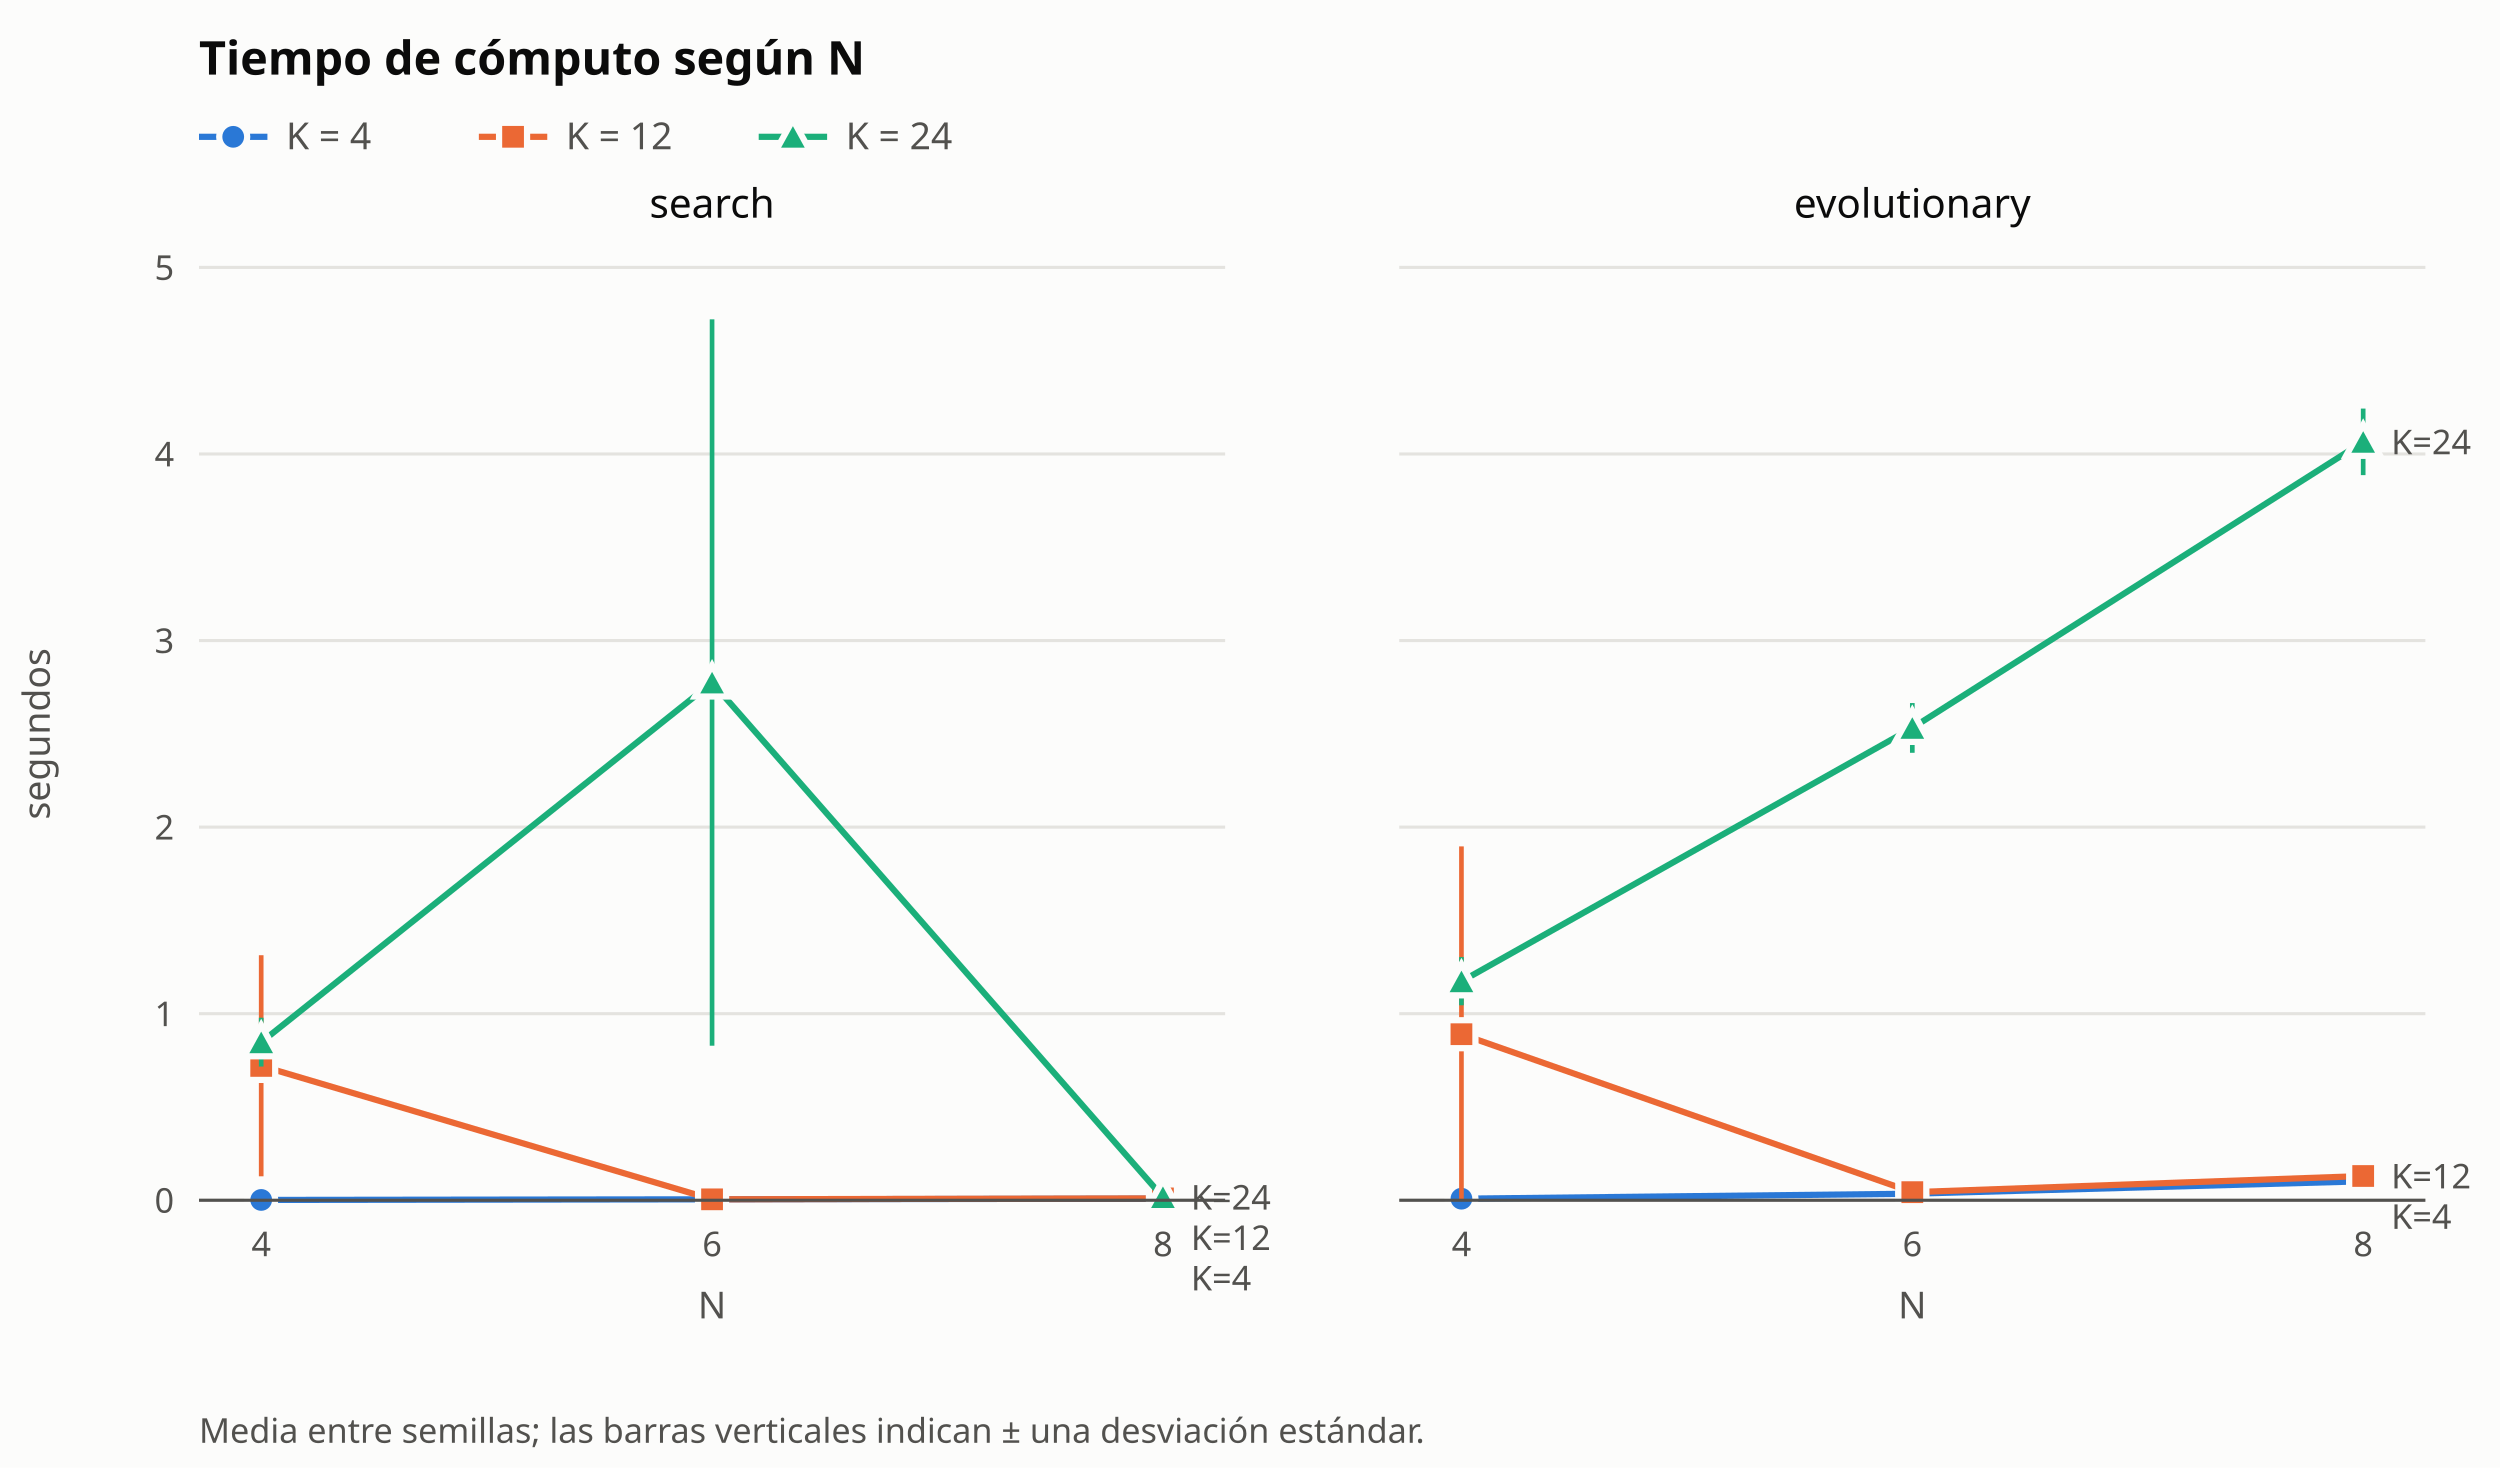
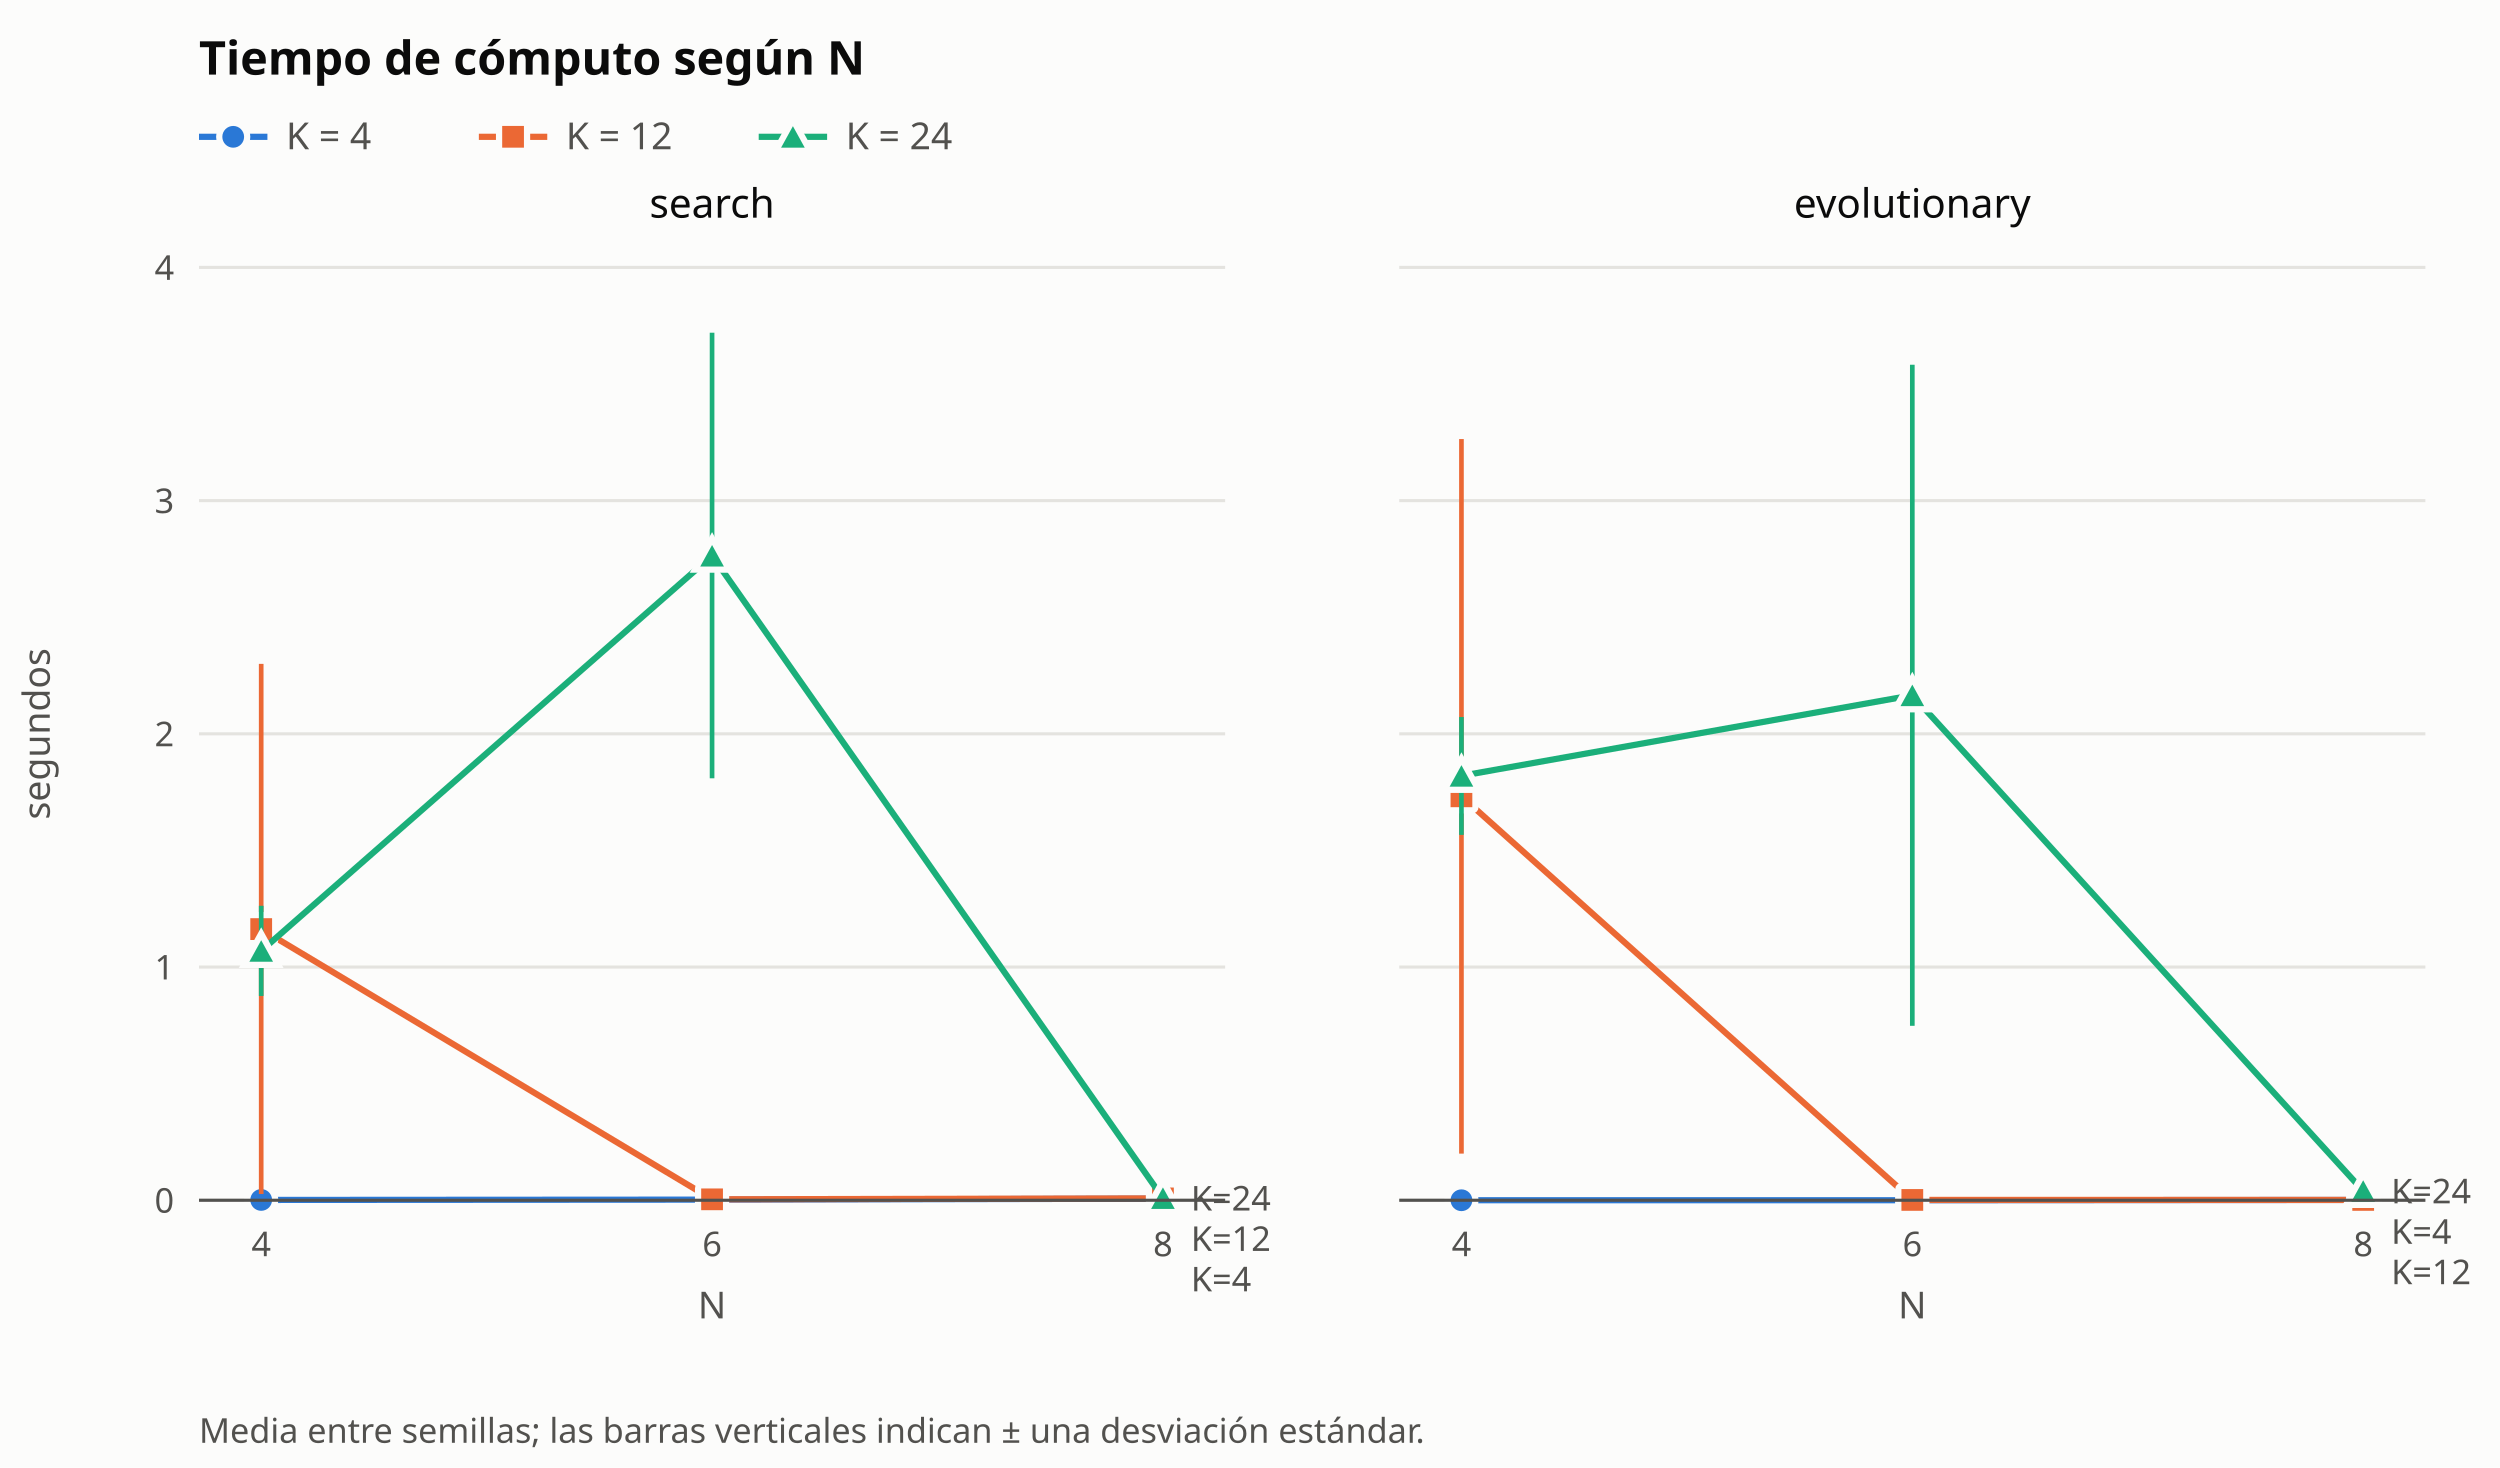
<svg xmlns="http://www.w3.org/2000/svg" width="804" height="472" viewBox="0 0 804 472" font-family="sans-serif" role="img" aria-label="Tiempo de cómputo según N">
  <rect width="100%" height="100%" fill="#fcfcfb" />
  <text x="64" y="24" font-size="15" font-weight="600" fill="#0b0b0b">Tiempo de cómputo según N</text>
  <line x1="64" y1="44" x2="86" y2="44" stroke="#2a78d6" stroke-width="2" />
  <circle cx="75.0" cy="44.0" r="4.5" fill="#2a78d6" stroke="#fcfcfb" stroke-width="2" />
  <text x="92" y="48" font-size="12" fill="#52514e">K = 4</text>
  <line x1="154" y1="44" x2="176" y2="44" stroke="#eb6834" stroke-width="2" />
  <rect x="160.5" y="39.5" width="9.0" height="9.0" rx="1" fill="#eb6834" stroke="#fcfcfb" stroke-width="2" />
  <text x="182" y="48" font-size="12" fill="#52514e">K = 12</text>
  <line x1="244" y1="44" x2="266" y2="44" stroke="#1baf7a" stroke-width="2" />
  <polygon points="255.0,38.5 260.5,48.5 249.5,48.5" fill="#1baf7a" stroke="#fcfcfb" stroke-width="2" />
  <text x="272" y="48" font-size="12" fill="#52514e">K = 24</text>
  <text x="229.0" y="70" font-size="13" text-anchor="middle" fill="#0b0b0b">search</text>
  <line x1="64" y1="386.0" x2="394" y2="386.0" stroke="#e4e3df" stroke-width="1" />
  <text x="56" y="390.0" font-size="11" text-anchor="end" fill="#52514e">0</text>
-   <line x1="64" y1="326.0" x2="394" y2="326.0" stroke="#e4e3df" stroke-width="1" />
-   <text x="56" y="330.0" font-size="11" text-anchor="end" fill="#52514e">1</text>
-   <line x1="64" y1="266.0" x2="394" y2="266.0" stroke="#e4e3df" stroke-width="1" />
-   <text x="56" y="270.0" font-size="11" text-anchor="end" fill="#52514e">2</text>
-   <line x1="64" y1="206.0" x2="394" y2="206.0" stroke="#e4e3df" stroke-width="1" />
-   <text x="56" y="210.0" font-size="11" text-anchor="end" fill="#52514e">3</text>
-   <line x1="64" y1="146.0" x2="394" y2="146.0" stroke="#e4e3df" stroke-width="1" />
-   <text x="56" y="150.0" font-size="11" text-anchor="end" fill="#52514e">4</text>
+   <line x1="64" y1="311.0" x2="394" y2="311.0" stroke="#e4e3df" stroke-width="1" />
+   <text x="56" y="315.0" font-size="11" text-anchor="end" fill="#52514e">1</text>
+   <line x1="64" y1="236.0" x2="394" y2="236.0" stroke="#e4e3df" stroke-width="1" />
+   <text x="56" y="240.0" font-size="11" text-anchor="end" fill="#52514e">2</text>
+   <line x1="64" y1="161.0" x2="394" y2="161.0" stroke="#e4e3df" stroke-width="1" />
+   <text x="56" y="165.0" font-size="11" text-anchor="end" fill="#52514e">3</text>
  <line x1="64" y1="86.0" x2="394" y2="86.0" stroke="#e4e3df" stroke-width="1" />
-   <text x="56" y="90.0" font-size="11" text-anchor="end" fill="#52514e">5</text>
+   <text x="56" y="90.0" font-size="11" text-anchor="end" fill="#52514e">4</text>
  <text x="84.0" y="404" font-size="11" text-anchor="middle" fill="#52514e">4</text>
  <text x="229.0" y="404" font-size="11" text-anchor="middle" fill="#52514e">6</text>
  <text x="374.0" y="404" font-size="11" text-anchor="middle" fill="#52514e">8</text>
  <text x="229.0" y="424" font-size="12" text-anchor="middle" fill="#52514e">N</text>
-   <polyline points="84.0,385.9 229.0,385.7 374.0,385.5" fill="none" stroke="#2a78d6" stroke-width="2" />
+   <polyline points="84.0,385.9 229.0,385.8 374.0,385.5" fill="none" stroke="#2a78d6" stroke-width="2" />
  <circle cx="84.0" cy="385.9" r="4.5" fill="#2a78d6" stroke="#fcfcfb" stroke-width="2" />
-   <circle cx="229.0" cy="385.7" r="4.5" fill="#2a78d6" stroke="#fcfcfb" stroke-width="2" />
+   <circle cx="229.0" cy="385.8" r="4.5" fill="#2a78d6" stroke="#fcfcfb" stroke-width="2" />
  <circle cx="374.0" cy="385.5" r="4.5" fill="#2a78d6" stroke="#fcfcfb" stroke-width="2" />
-   <polyline points="84.0,342.8 229.0,385.7 374.0,385.4" fill="none" stroke="#eb6834" stroke-width="2" />
-   <line x1="84.0" y1="307.2" x2="84.0" y2="378.3" stroke="#eb6834" stroke-width="1.5" />
-   <rect x="79.5" y="338.3" width="9.0" height="9.0" rx="1" fill="#eb6834" stroke="#fcfcfb" stroke-width="2" />
+   <polyline points="84.0,298.8 229.0,385.7 374.0,385.4" fill="none" stroke="#eb6834" stroke-width="2" />
+   <line x1="84.0" y1="213.5" x2="84.0" y2="384.0" stroke="#eb6834" stroke-width="1.5" />
+   <rect x="79.5" y="294.3" width="9.0" height="9.0" rx="1" fill="#eb6834" stroke="#fcfcfb" stroke-width="2" />
  <rect x="224.5" y="381.2" width="9.0" height="9.0" rx="1" fill="#eb6834" stroke="#fcfcfb" stroke-width="2" />
  <rect x="369.5" y="380.9" width="9.0" height="9.0" rx="1" fill="#eb6834" stroke="#fcfcfb" stroke-width="2" />
-   <polyline points="84.0,335.2 229.0,219.5 374.0,385.0" fill="none" stroke="#1baf7a" stroke-width="2" />
-   <line x1="84.0" y1="327.3" x2="84.0" y2="343.0" stroke="#1baf7a" stroke-width="1.5" />
-   <polygon points="84.0,329.7 89.5,339.7 78.5,339.7" fill="#1baf7a" stroke="#fcfcfb" stroke-width="2" />
-   <line x1="229.0" y1="102.7" x2="229.0" y2="336.3" stroke="#1baf7a" stroke-width="1.5" />
-   <polygon points="229.0,214.0 234.5,224.0 223.5,224.0" fill="#1baf7a" stroke="#fcfcfb" stroke-width="2" />
-   <line x1="374.0" y1="384.3" x2="374.0" y2="385.7" stroke="#1baf7a" stroke-width="1.5" />
-   <polygon points="374.0,379.5 379.5,389.5 368.5,389.5" fill="#1baf7a" stroke="#fcfcfb" stroke-width="2" />
-   <text x="383.0" y="389.0" font-size="11" fill="#52514e">K=24</text>
-   <text x="383.0" y="402.0" font-size="11" fill="#52514e">K=12</text>
-   <text x="383.0" y="415.0" font-size="11" fill="#52514e">K=4</text>
+   <polyline points="84.0,305.8 229.0,178.7 374.0,385.3" fill="none" stroke="#1baf7a" stroke-width="2" />
+   <line x1="84.0" y1="291.3" x2="84.0" y2="320.3" stroke="#1baf7a" stroke-width="1.5" />
+   <polygon points="84.0,300.3 89.5,310.3 78.5,310.3" fill="#1baf7a" stroke="#fcfcfb" stroke-width="2" />
+   <line x1="229.0" y1="107.0" x2="229.0" y2="250.3" stroke="#1baf7a" stroke-width="1.5" />
+   <polygon points="229.0,173.2 234.5,183.2 223.5,183.2" fill="#1baf7a" stroke="#fcfcfb" stroke-width="2" />
+   <polygon points="374.0,379.8 379.5,389.8 368.5,389.8" fill="#1baf7a" stroke="#fcfcfb" stroke-width="2" />
+   <text x="383.0" y="389.3" font-size="11" fill="#52514e">K=24</text>
+   <text x="383.0" y="402.3" font-size="11" fill="#52514e">K=12</text>
+   <text x="383.0" y="415.3" font-size="11" fill="#52514e">K=4</text>
  <line x1="64" y1="386" x2="394" y2="386" stroke="#52514e" stroke-width="1" />
  <text x="615.0" y="70" font-size="13" text-anchor="middle" fill="#0b0b0b">evolutionary</text>
  <line x1="450" y1="386.0" x2="780" y2="386.0" stroke="#e4e3df" stroke-width="1" />
-   <line x1="450" y1="326.0" x2="780" y2="326.0" stroke="#e4e3df" stroke-width="1" />
-   <line x1="450" y1="266.0" x2="780" y2="266.0" stroke="#e4e3df" stroke-width="1" />
-   <line x1="450" y1="206.0" x2="780" y2="206.0" stroke="#e4e3df" stroke-width="1" />
-   <line x1="450" y1="146.0" x2="780" y2="146.0" stroke="#e4e3df" stroke-width="1" />
+   <line x1="450" y1="311.0" x2="780" y2="311.0" stroke="#e4e3df" stroke-width="1" />
+   <line x1="450" y1="236.0" x2="780" y2="236.0" stroke="#e4e3df" stroke-width="1" />
+   <line x1="450" y1="161.0" x2="780" y2="161.0" stroke="#e4e3df" stroke-width="1" />
  <line x1="450" y1="86.0" x2="780" y2="86.0" stroke="#e4e3df" stroke-width="1" />
  <text x="470.0" y="404" font-size="11" text-anchor="middle" fill="#52514e">4</text>
  <text x="615.0" y="404" font-size="11" text-anchor="middle" fill="#52514e">6</text>
  <text x="760.0" y="404" font-size="11" text-anchor="middle" fill="#52514e">8</text>
  <text x="615.0" y="424" font-size="12" text-anchor="middle" fill="#52514e">N</text>
-   <polyline points="470.0,385.5 615.0,383.9 760.0,379.9" fill="none" stroke="#2a78d6" stroke-width="2" />
-   <circle cx="470.0" cy="385.5" r="4.5" fill="#2a78d6" stroke="#fcfcfb" stroke-width="2" />
-   <circle cx="615.0" cy="383.9" r="4.5" fill="#2a78d6" stroke="#fcfcfb" stroke-width="2" />
-   <circle cx="760.0" cy="379.9" r="4.5" fill="#2a78d6" stroke="#fcfcfb" stroke-width="2" />
-   <polyline points="470.0,332.6 615.0,383.4 760.0,378.2" fill="none" stroke="#eb6834" stroke-width="2" />
-   <line x1="470.0" y1="272.2" x2="470.0" y2="386.0" stroke="#eb6834" stroke-width="1.5" />
-   <rect x="465.5" y="328.1" width="9.0" height="9.0" rx="1" fill="#eb6834" stroke="#fcfcfb" stroke-width="2" />
-   <line x1="615.0" y1="382.4" x2="615.0" y2="384.5" stroke="#eb6834" stroke-width="1.5" />
-   <rect x="610.5" y="378.9" width="9.0" height="9.0" rx="1" fill="#eb6834" stroke="#fcfcfb" stroke-width="2" />
-   <line x1="760.0" y1="374.8" x2="760.0" y2="381.6" stroke="#eb6834" stroke-width="1.5" />
-   <rect x="755.5" y="373.7" width="9.0" height="9.0" rx="1" fill="#eb6834" stroke="#fcfcfb" stroke-width="2" />
-   <polyline points="470.0,315.6 615.0,234.1 760.0,142.1" fill="none" stroke="#1baf7a" stroke-width="2" />
-   <line x1="470.0" y1="307.8" x2="470.0" y2="323.3" stroke="#1baf7a" stroke-width="1.5" />
-   <polygon points="470.0,310.1 475.5,320.1 464.5,320.1" fill="#1baf7a" stroke="#fcfcfb" stroke-width="2" />
-   <line x1="615.0" y1="226.1" x2="615.0" y2="242.1" stroke="#1baf7a" stroke-width="1.5" />
-   <polygon points="615.0,228.6 620.5,238.6 609.5,238.6" fill="#1baf7a" stroke="#fcfcfb" stroke-width="2" />
-   <line x1="760.0" y1="131.4" x2="760.0" y2="152.8" stroke="#1baf7a" stroke-width="1.5" />
-   <polygon points="760.0,136.6 765.5,146.6 754.5,146.6" fill="#1baf7a" stroke="#fcfcfb" stroke-width="2" />
-   <text x="769.0" y="146.1" font-size="11" fill="#52514e">K=24</text>
-   <text x="769.0" y="382.2" font-size="11" fill="#52514e">K=12</text>
-   <text x="769.0" y="395.2" font-size="11" fill="#52514e">K=4</text>
+   <polyline points="470.0,386.0 615.0,386.0 760.0,385.9" fill="none" stroke="#2a78d6" stroke-width="2" />
+   <circle cx="470.0" cy="386.0" r="4.5" fill="#2a78d6" stroke="#fcfcfb" stroke-width="2" />
+   <circle cx="615.0" cy="386.0" r="4.5" fill="#2a78d6" stroke="#fcfcfb" stroke-width="2" />
+   <circle cx="760.0" cy="385.9" r="4.5" fill="#2a78d6" stroke="#fcfcfb" stroke-width="2" />
+   <polyline points="470.0,256.1 615.0,385.9 760.0,385.9" fill="none" stroke="#eb6834" stroke-width="2" />
+   <line x1="470.0" y1="141.2" x2="470.0" y2="371.0" stroke="#eb6834" stroke-width="1.5" />
+   <rect x="465.5" y="251.6" width="9.0" height="9.0" rx="1" fill="#eb6834" stroke="#fcfcfb" stroke-width="2" />
+   <rect x="610.5" y="381.4" width="9.0" height="9.0" rx="1" fill="#eb6834" stroke="#fcfcfb" stroke-width="2" />
+   <rect x="755.5" y="381.4" width="9.0" height="9.0" rx="1" fill="#eb6834" stroke="#fcfcfb" stroke-width="2" />
+   <polyline points="470.0,249.5 615.0,223.6 760.0,383.0" fill="none" stroke="#1baf7a" stroke-width="2" />
+   <line x1="470.0" y1="230.6" x2="470.0" y2="268.5" stroke="#1baf7a" stroke-width="1.5" />
+   <polygon points="470.0,244.0 475.5,254.0 464.5,254.0" fill="#1baf7a" stroke="#fcfcfb" stroke-width="2" />
+   <line x1="615.0" y1="117.3" x2="615.0" y2="329.9" stroke="#1baf7a" stroke-width="1.5" />
+   <polygon points="615.0,218.1 620.5,228.1 609.5,228.1" fill="#1baf7a" stroke="#fcfcfb" stroke-width="2" />
+   <line x1="760.0" y1="380.4" x2="760.0" y2="385.6" stroke="#1baf7a" stroke-width="1.5" />
+   <polygon points="760.0,377.5 765.5,387.5 754.5,387.5" fill="#1baf7a" stroke="#fcfcfb" stroke-width="2" />
+   <text x="769.0" y="387.0" font-size="11" fill="#52514e">K=24</text>
+   <text x="769.0" y="400.0" font-size="11" fill="#52514e">K=4</text>
+   <text x="769.0" y="413.0" font-size="11" fill="#52514e">K=12</text>
  <line x1="450" y1="386" x2="780" y2="386" stroke="#52514e" stroke-width="1" />
  <text x="16" y="236.0" font-size="12" fill="#52514e" text-anchor="middle" transform="rotate(-90 16 236.0)">segundos</text>
  <text x="64" y="464" font-size="11" fill="#52514e">Media entre semillas; las barras verticales indican ± una desviación estándar.</text>
</svg>
